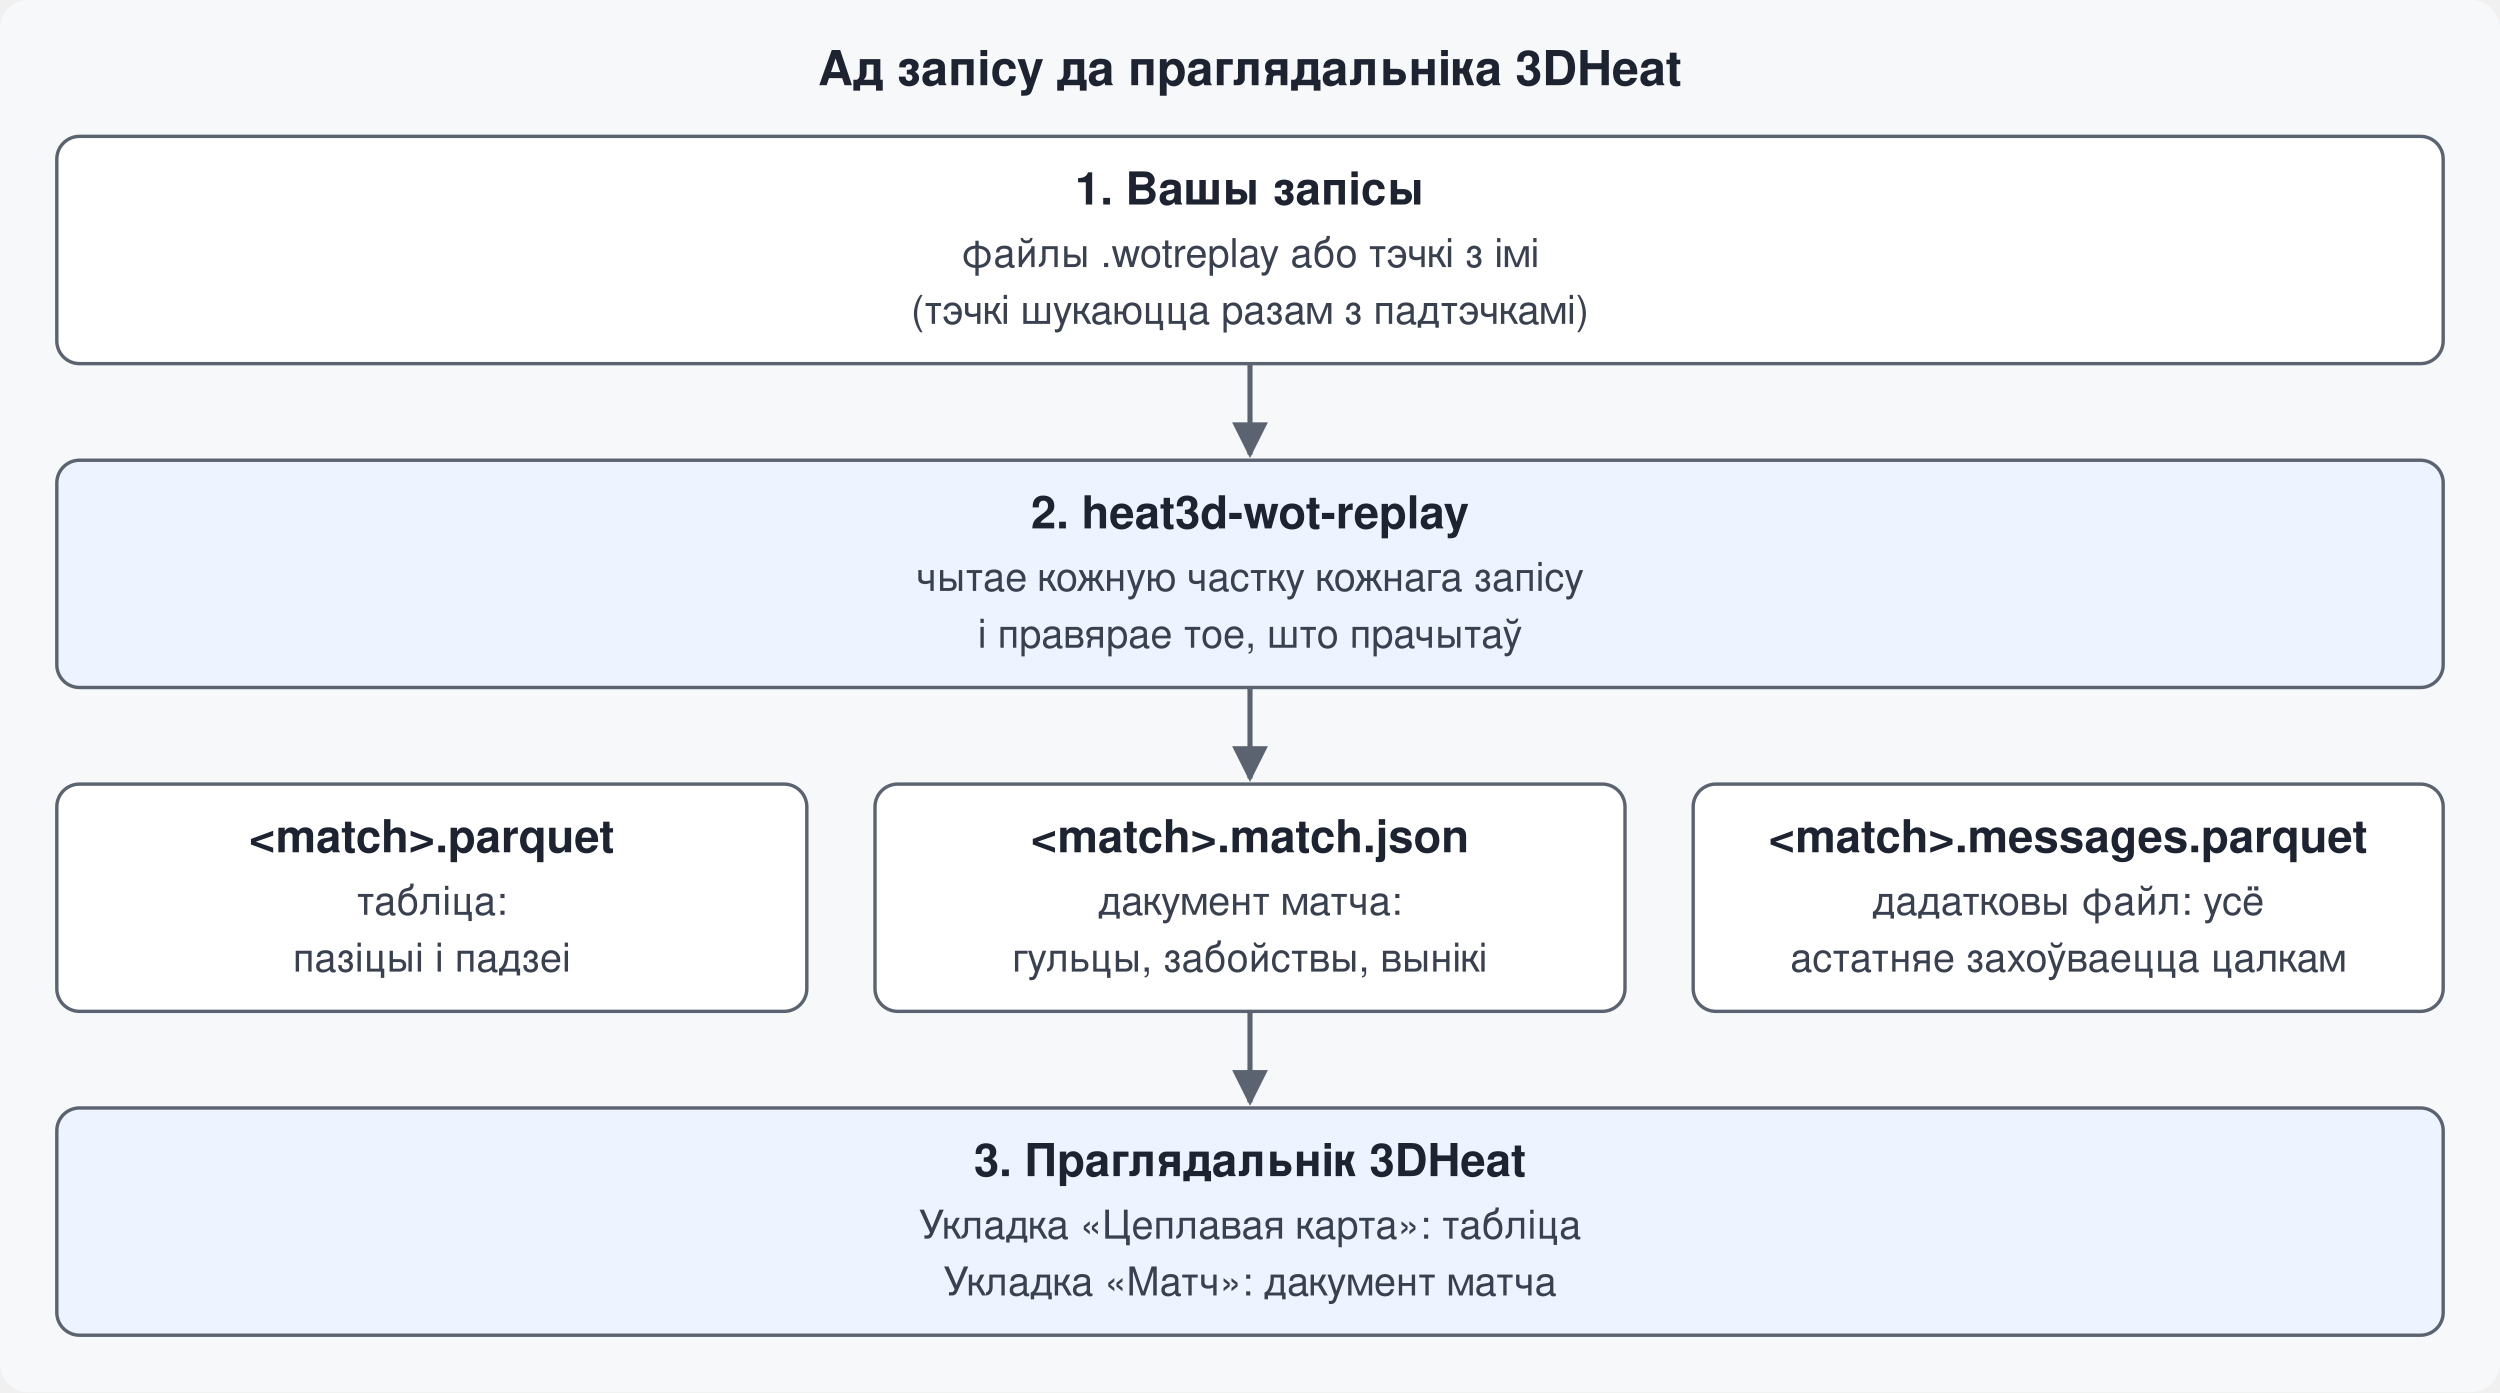
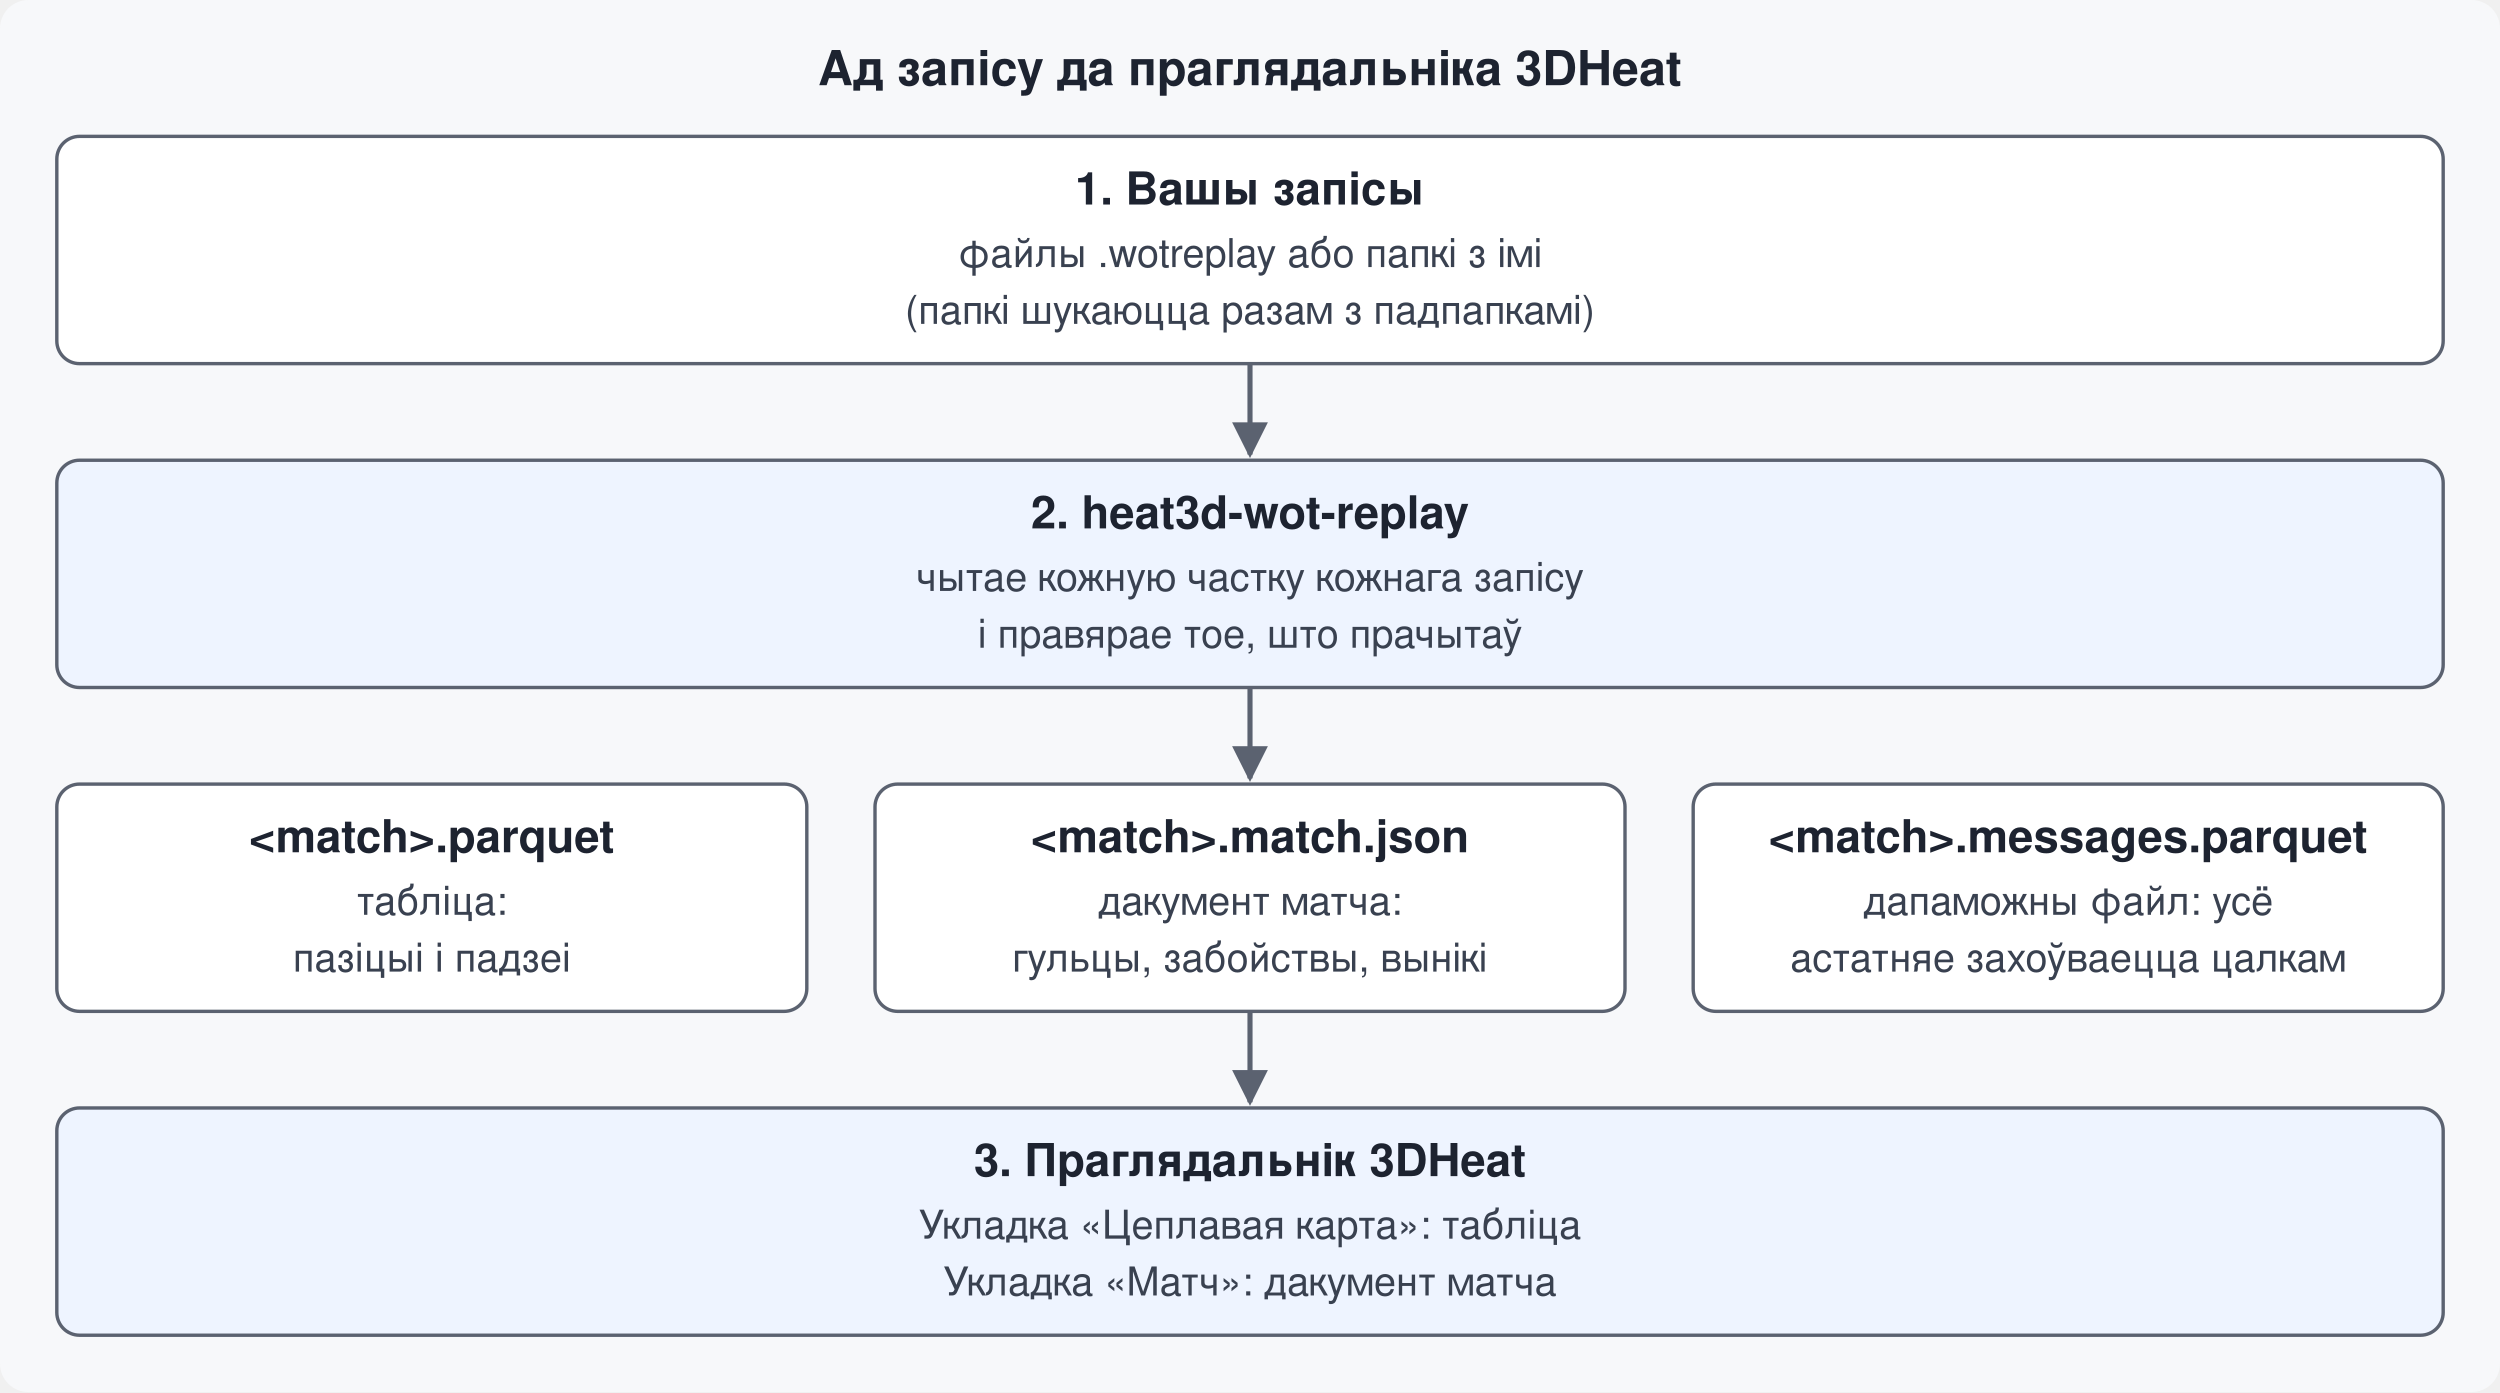
<svg xmlns="http://www.w3.org/2000/svg" width="880" height="490" viewBox="0 0 880 490" role="img" aria-label="From a replay to the 3DHeat viewer">
  <defs>
    <marker id="a" viewBox="0 0 10 10" refX="9" refY="5" markerWidth="7" markerHeight="7" orient="auto">
      <path d="M0,0 L10,5 L0,10 z" fill="#5b6270" />
    </marker>
  </defs>
  <rect width="880" height="490" rx="10" fill="#f7f8fa" />
  <text x="440" y="30" font-family="Segoe UI,Helvetica,Arial,sans-serif" font-size="17" font-weight="600" text-anchor="middle" fill="#1d2330">Ад запісу да праглядальніка 3DHeat</text>
  <rect x="20" y="48" width="840" height="80" rx="8" fill="#ffffff" stroke="#5b6270" stroke-width="1.2" />
  <text x="440" y="72" font-family="Segoe UI,Helvetica,Arial,sans-serif" font-size="16" font-weight="600" text-anchor="middle" fill="#1d2330">1. Вашы запісы</text>
-   <text x="440" y="94" font-family="Segoe UI,Helvetica,Arial,sans-serif" font-size="14" text-anchor="middle" fill="#394150">файлы .wotreplay або тэчкі з імі</text>
-   <text x="440" y="114" font-family="Segoe UI,Helvetica,Arial,sans-serif" font-size="14" text-anchor="middle" fill="#394150">(тэчкі шукаюцца разам з падтэчкамі)</text>
+   <text x="440" y="94" font-family="Segoe UI,Helvetica,Arial,sans-serif" font-size="14" text-anchor="middle" fill="#394150">файлы .wotreplay або папкі з імі</text>
+   <text x="440" y="114" font-family="Segoe UI,Helvetica,Arial,sans-serif" font-size="14" text-anchor="middle" fill="#394150">(папкі шукаюцца разам з падпапкамі)</text>
  <line x1="440" y1="128" x2="440" y2="160" stroke="#5b6270" stroke-width="1.8" marker-end="url(#a)" />
  <rect x="20" y="162" width="840" height="80" rx="8" fill="#eef4ff" stroke="#5b6270" stroke-width="1.2" />
  <text x="440" y="186" font-family="Segoe UI,Helvetica,Arial,sans-serif" font-size="16" font-weight="600" text-anchor="middle" fill="#1d2330">2. heat3d-wot-replay</text>
  <text x="440" y="208" font-family="Segoe UI,Helvetica,Arial,sans-serif" font-size="14" text-anchor="middle" fill="#394150">чытае кожную частку кожнага запісу</text>
  <text x="440" y="228" font-family="Segoe UI,Helvetica,Arial,sans-serif" font-size="14" text-anchor="middle" fill="#394150">і правярае тое, што прачытаў</text>
  <line x1="440" y1="242" x2="440" y2="274" stroke="#5b6270" stroke-width="1.8" marker-end="url(#a)" />
  <rect x="20" y="276" width="264" height="80" rx="8" fill="#ffffff" stroke="#5b6270" stroke-width="1.2" />
  <text x="152" y="300" font-family="Segoe UI,Helvetica,Arial,sans-serif" font-size="16" font-weight="600" text-anchor="middle" fill="#1d2330">&lt;match&gt;.parquet</text>
  <text x="152" y="322" font-family="Segoe UI,Helvetica,Arial,sans-serif" font-size="14" text-anchor="middle" fill="#394150">табліца:</text>
  <text x="152" y="342" font-family="Segoe UI,Helvetica,Arial,sans-serif" font-size="14" text-anchor="middle" fill="#394150">пазіцыі і падзеі</text>
  <rect x="308" y="276" width="264" height="80" rx="8" fill="#ffffff" stroke="#5b6270" stroke-width="1.2" />
  <text x="440" y="300" font-family="Segoe UI,Helvetica,Arial,sans-serif" font-size="16" font-weight="600" text-anchor="middle" fill="#1d2330">&lt;match&gt;.match.json</text>
  <text x="440" y="322" font-family="Segoe UI,Helvetica,Arial,sans-serif" font-size="14" text-anchor="middle" fill="#394150">дакумент матча:</text>
  <text x="440" y="342" font-family="Segoe UI,Helvetica,Arial,sans-serif" font-size="14" text-anchor="middle" fill="#394150">гульцы, забойствы, вынікі</text>
  <rect x="596" y="276" width="264" height="80" rx="8" fill="#ffffff" stroke="#5b6270" stroke-width="1.2" />
  <text x="728" y="300" font-family="Segoe UI,Helvetica,Arial,sans-serif" font-size="16" font-weight="600" text-anchor="middle" fill="#1d2330">&lt;match&gt;.messages.parquet</text>
-   <text x="728" y="322" font-family="Segoe UI,Helvetica,Arial,sans-serif" font-size="14" text-anchor="middle" fill="#394150">дадатковы файл: усё</text>
+   <text x="728" y="322" font-family="Segoe UI,Helvetica,Arial,sans-serif" font-size="14" text-anchor="middle" fill="#394150">дапаможны файл: усё</text>
  <text x="728" y="342" font-family="Segoe UI,Helvetica,Arial,sans-serif" font-size="14" text-anchor="middle" fill="#394150">астатняе захоўваецца цалкам</text>
  <line x1="440" y1="356" x2="440" y2="388" stroke="#5b6270" stroke-width="1.8" marker-end="url(#a)" />
  <rect x="20" y="390" width="840" height="80" rx="8" fill="#eef4ff" stroke="#5b6270" stroke-width="1.2" />
  <text x="440" y="414" font-family="Segoe UI,Helvetica,Arial,sans-serif" font-size="16" font-weight="600" text-anchor="middle" fill="#1d2330">3. Праглядальнік 3DHeat</text>
  <text x="440" y="436" font-family="Segoe UI,Helvetica,Arial,sans-serif" font-size="14" text-anchor="middle" fill="#394150">Укладка «Цеплавая карта»: табліца</text>
  <text x="440" y="456" font-family="Segoe UI,Helvetica,Arial,sans-serif" font-size="14" text-anchor="middle" fill="#394150">Укладка «Матч»: дакумент матча</text>
</svg>
